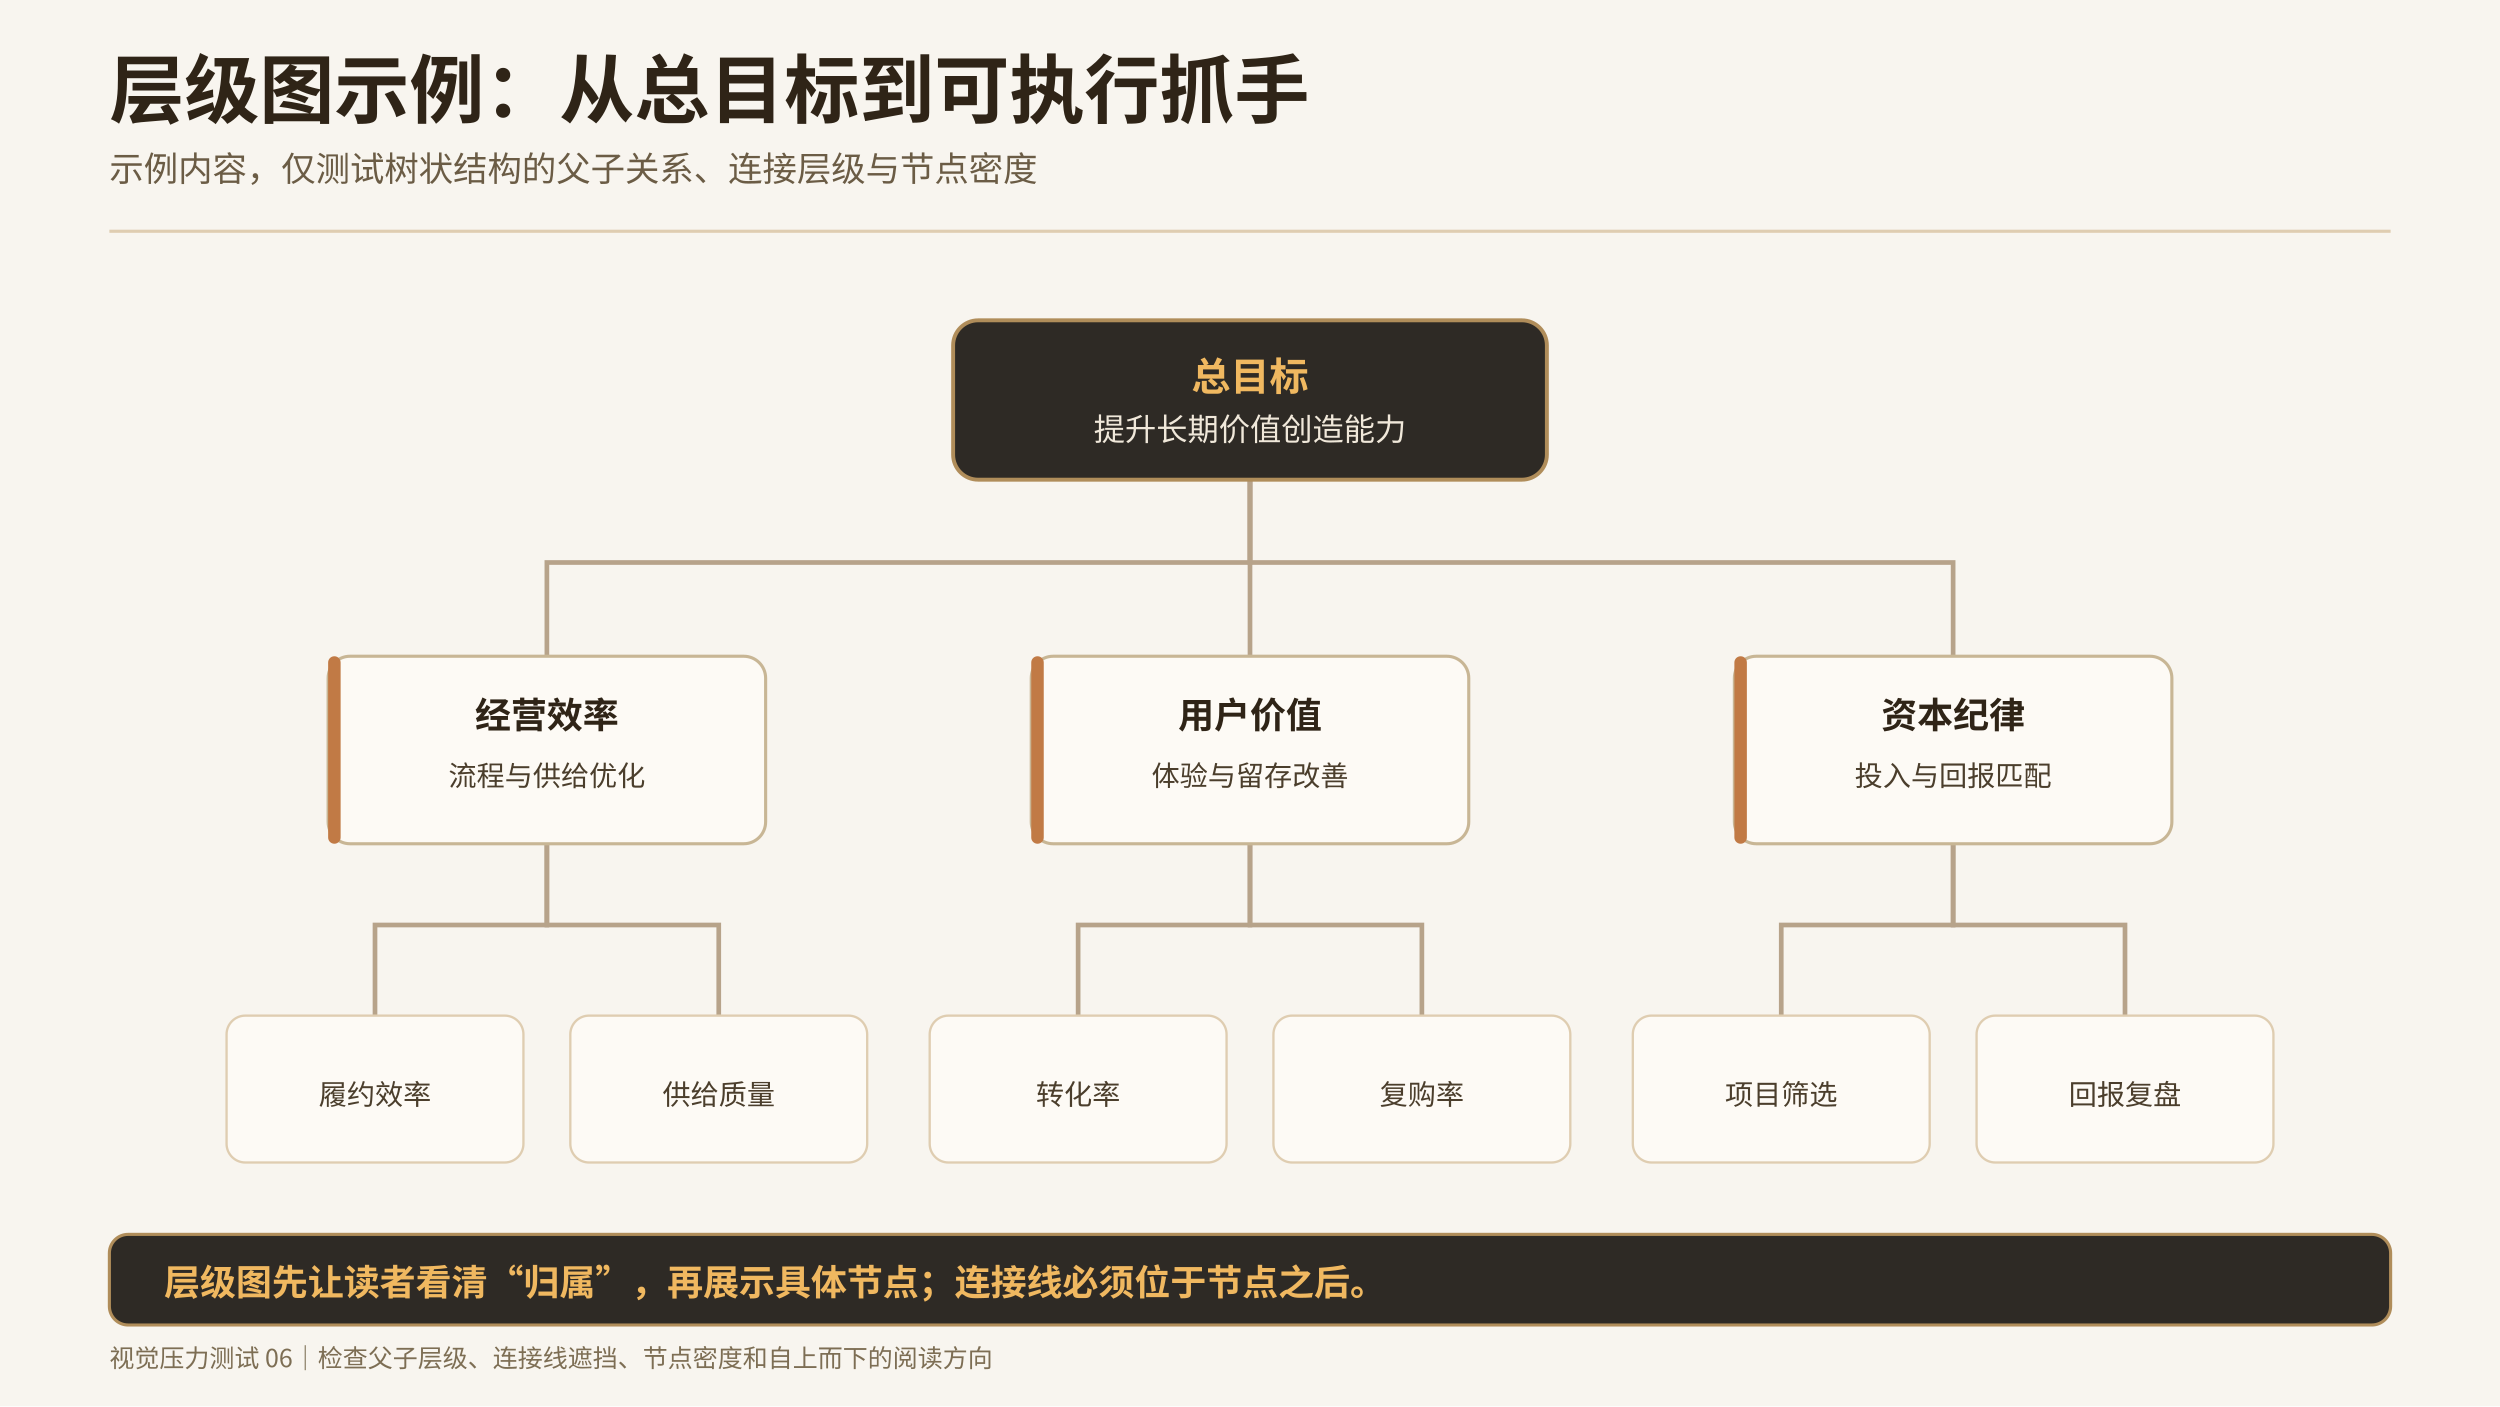
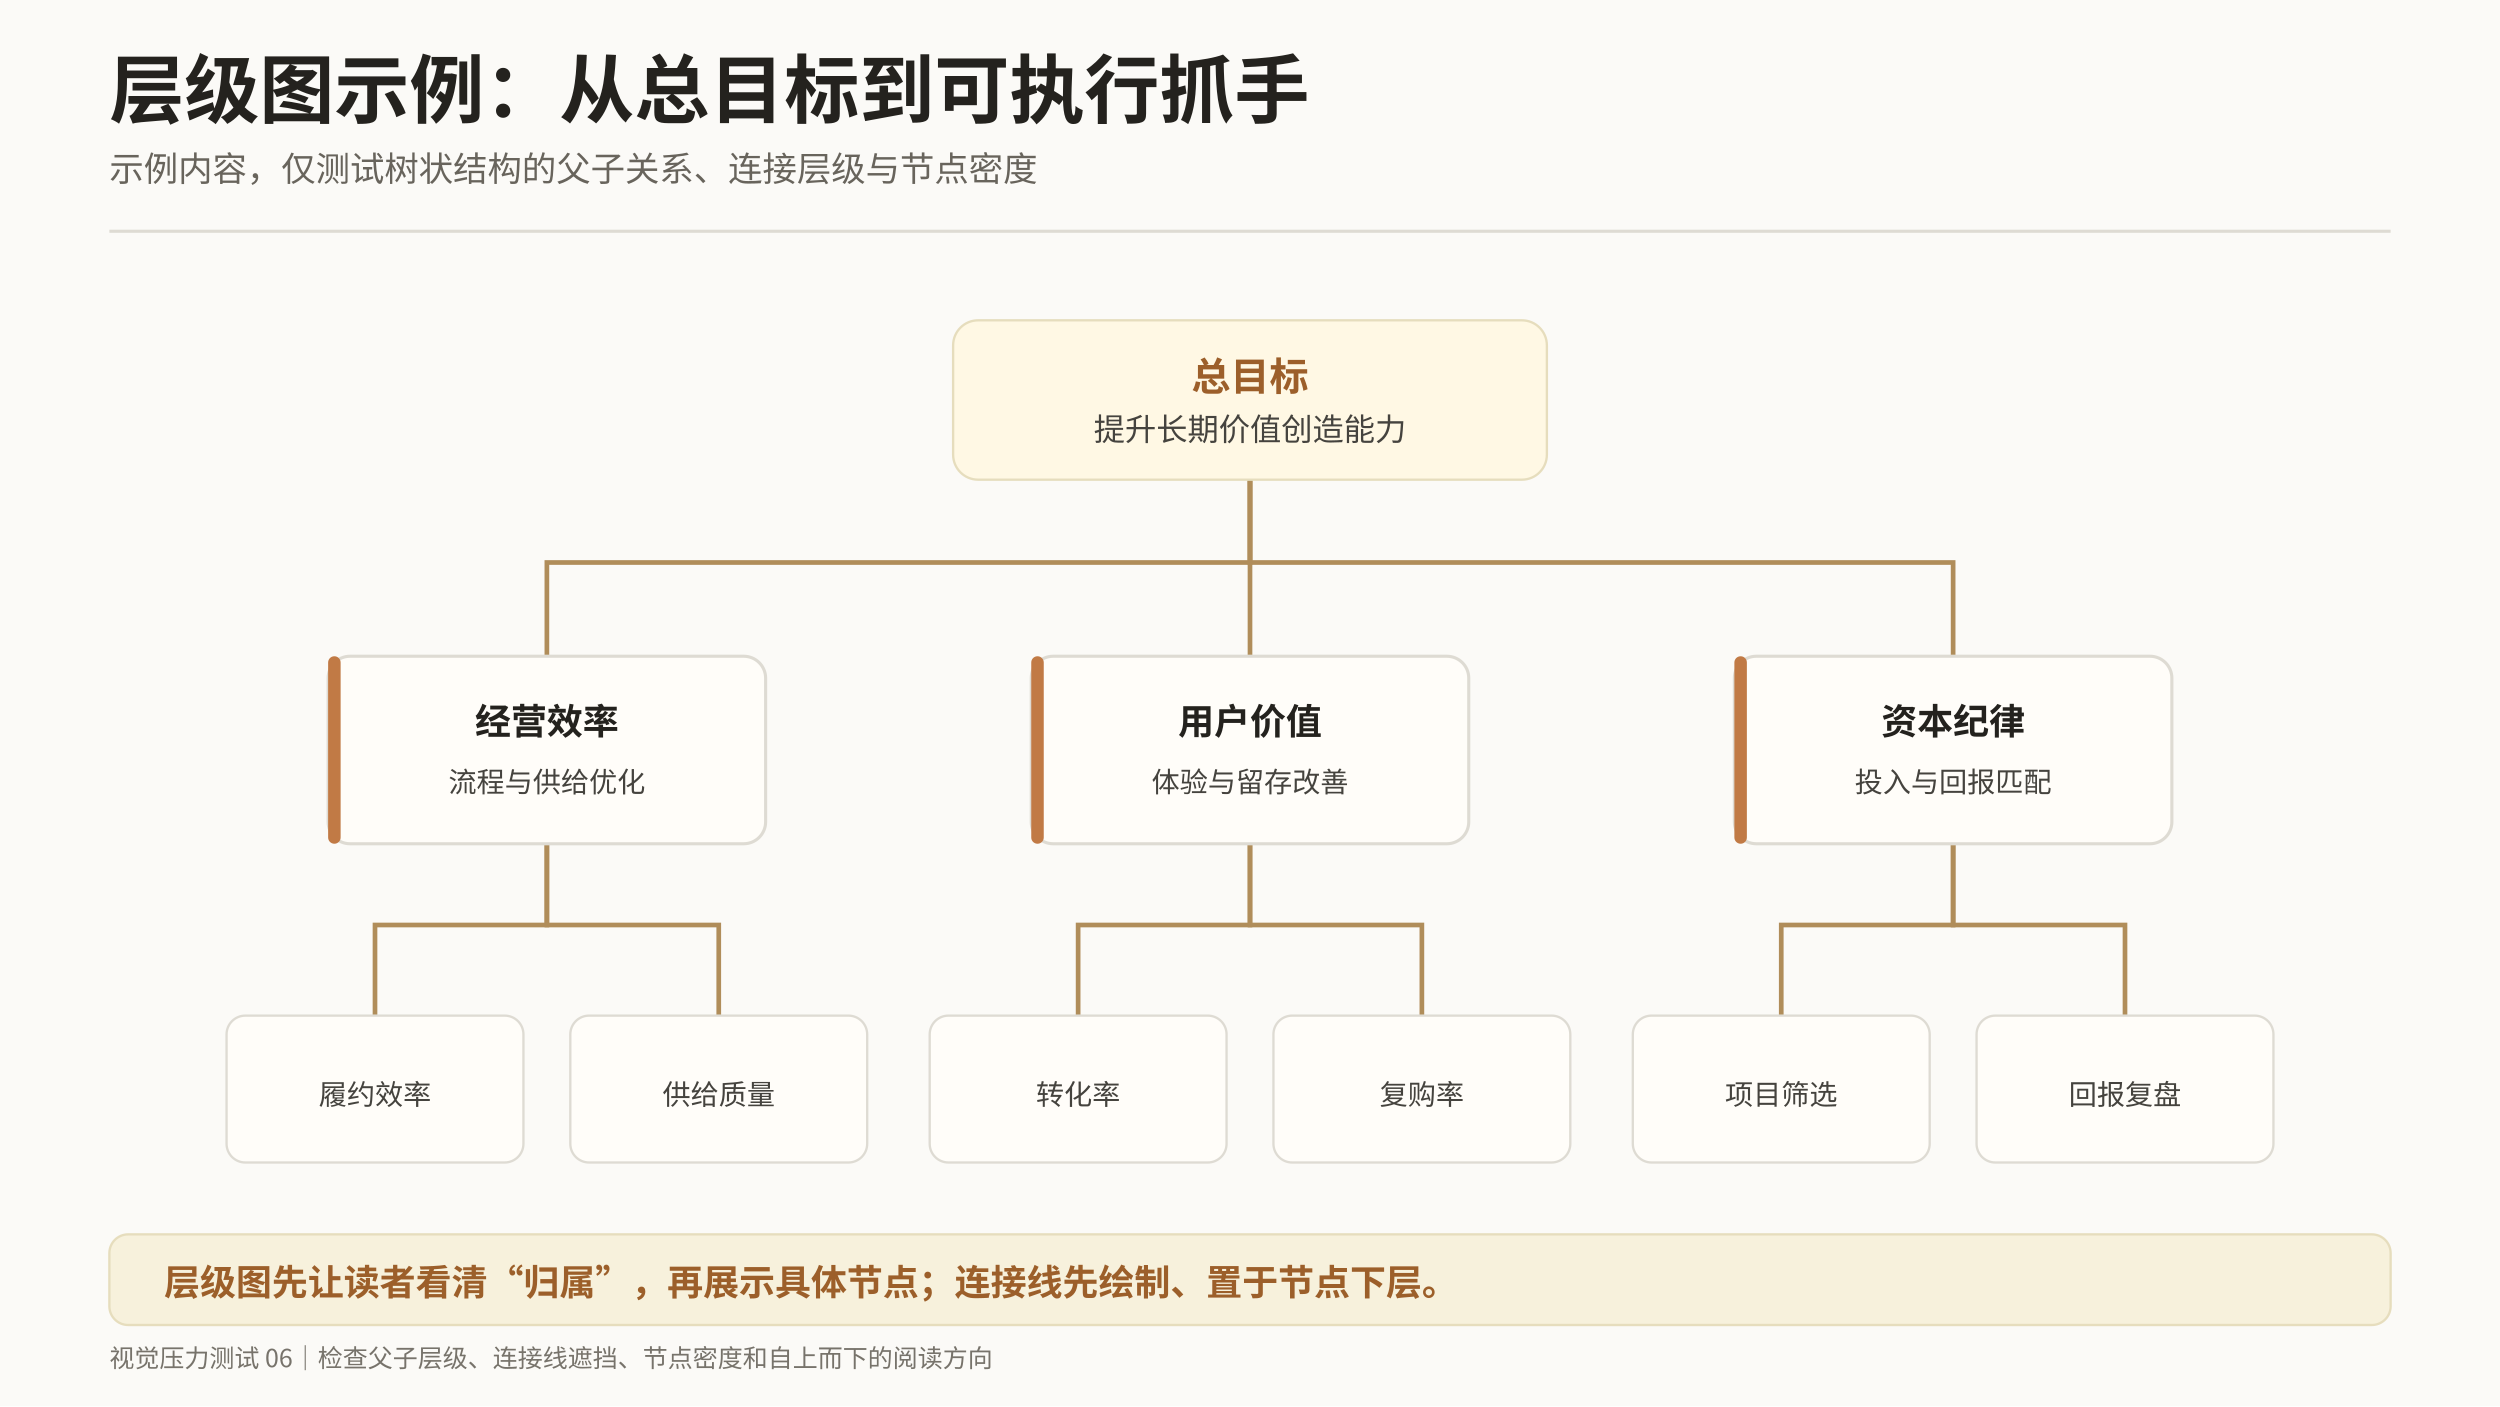
- <svg xmlns="http://www.w3.org/2000/svg" width="1600" height="900" viewBox="0 0 1600 900">
+ <svg xmlns="http://www.w3.org/2000/svg" width="1600" height="900" viewBox="0 0 1600 900" role="img" aria-labelledby="title desc">
  <style>
    text { font-family:"PingFang SC","Microsoft YaHei","Noto Sans CJK SC",sans-serif; }
-     .title { font-size:48px; font-weight:800; fill:#2f2417; }.sub { font-size:22px; font-weight:400; fill:#6b5c45; }
-     .h { font-size:23px; font-weight:700; fill:#2f2417; }.body { font-size:18px; font-weight:400; fill:#4b3e2c; }.note { font-size:16px; font-weight:400; fill:#7d6e54; }
+     .title { font-size:48px; font-weight:800; fill:#24221e; }.sub { font-size:22px; font-weight:400; fill:#68645c; }
+     .h { font-size:23px; font-weight:700; fill:#24221e; }.body { font-size:18px; font-weight:400; fill:#45433e; }.note { font-size:16px; font-weight:400; fill:#77736b; }
  </style>
-   <rect width="1600" height="900" fill="#f8f5ef" />
+   <rect width="1600" height="900" fill="#fbfaf7" />
  <text x="70" y="75" class="title">层级图示例：从总目标到可执行抓手</text>
  <text x="70" y="116" class="sub">示例内容，仅测试树状结构的父子关系、连接层级与节点密度</text>
-   <line x1="70" y1="148" x2="1530" y2="148" stroke="#dfcdb1" stroke-width="2" />
-   <g fill="none" stroke="#b7a38a" stroke-width="3">
+   <line x1="70" y1="148" x2="1530" y2="148" stroke="#dedbd3" stroke-width="2" />
+   <g fill="none" stroke="#b08d5a" stroke-width="3">
    <path d="M 800 307 L 800 360 L 350 360 L 350 420" />
    <path d="M 800 307 L 800 360 L 800 360 L 800 420" />
    <path d="M 800 307 L 800 360 L 1250 360 L 1250 420" />
    <path d="M 350 540 L 350 592 L 240 592 L 240 650" />
    <path d="M 350 540 L 350 592 L 460 592 L 460 650" />
    <path d="M 800 540 L 800 592 L 690 592 L 690 650" />
    <path d="M 800 540 L 800 592 L 910 592 L 910 650" />
    <path d="M 1250 540 L 1250 592 L 1140 592 L 1140 650" />
    <path d="M 1250 540 L 1250 592 L 1360 592 L 1360 650" />
  </g>
-   <rect x="610" y="205" width="380" height="102" rx="16" fill="#2e2a25" stroke="#b08d5a" stroke-width="2.5" />
-   <text x="800" y="250" text-anchor="middle" font-size="25" font-weight="800" fill="#f0b860">总目标</text>
-   <text x="800" y="282" text-anchor="middle" font-size="20" font-weight="400" fill="#f0e8da">提升长期价值创造能力</text>
-   <g fill="#fdfaf5" stroke="#c8b695" stroke-width="2">
+   <rect x="610" y="205" width="380" height="102" rx="16" fill="#fff8e4" stroke="#e6ddbd" stroke-width="1.5" />
+   <text x="800" y="250" text-anchor="middle" font-size="25" font-weight="800" fill="#9c5f2a">总目标</text>
+   <text x="800" y="282" text-anchor="middle" font-size="20" font-weight="400" fill="#45433e">提升长期价值创造能力</text>
+   <g fill="#fffdf9" stroke="#dedbd3" stroke-width="2">
    <rect x="210" y="420" width="280" height="120" rx="14" />
    <rect x="660" y="420" width="280" height="120" rx="14" />
    <rect x="1110" y="420" width="280" height="120" rx="14" />
  </g>
  <g fill="#c17a45">
    <rect x="210" y="420" width="8" height="120" rx="4" />
    <rect x="660" y="420" width="8" height="120" rx="4" />
    <rect x="1110" y="420" width="8" height="120" rx="4" />
  </g>
  <g class="h" text-anchor="middle">
-     <text x="350" y="466">经营效率</text>
-     <text x="800" y="466">用户价值</text>
-     <text x="1250" y="466">资本纪律</text>
+     <text x="350" y="470">经营效率</text>
+     <text x="800" y="470">用户价值</text>
+     <text x="1250" y="470">资本纪律</text>
  </g>
  <g class="body" text-anchor="middle">
-     <text x="350" y="503">流程与供给优化</text>
-     <text x="800" y="503">体验与留存改善</text>
-     <text x="1250" y="503">投入与回报匹配</text>
+     <text x="350" y="507">流程与供给优化</text>
+     <text x="800" y="507">体验与留存改善</text>
+     <text x="1250" y="507">投入与回报匹配</text>
  </g>
-   <g fill="#fdfaf5" stroke="#dfcdb1" stroke-width="1.5">
+   <g fill="#fffdf9" stroke="#dedbd3" stroke-width="1.5">
    <rect x="145" y="650" width="190" height="94" rx="12" />
    <rect x="365" y="650" width="190" height="94" rx="12" />
    <rect x="595" y="650" width="190" height="94" rx="12" />
    <rect x="815" y="650" width="190" height="94" rx="12" />
    <rect x="1045" y="650" width="190" height="94" rx="12" />
    <rect x="1265" y="650" width="190" height="94" rx="12" />
  </g>
  <g class="body" text-anchor="middle">
    <text x="240" y="707">履约效率</text>
    <text x="460" y="707">供给质量</text>
    <text x="690" y="707">转化率</text>
    <text x="910" y="707">复购率</text>
    <text x="1140" y="707">项目筛选</text>
    <text x="1360" y="707">回报复盘</text>
  </g>
-   <rect x="70" y="790" width="1460" height="58" rx="12" fill="#2e2a25" stroke="#b08d5a" stroke-width="2" />
-   <text x="105" y="829" font-size="23" font-weight="800" fill="#f0b860">层级图先让读者看清“归属”，再展示具体节点；连接线必须位于节点之后。</text>
+   <rect x="70" y="790" width="1460" height="58" rx="12" fill="#f7f1dc" stroke="#e6ddbd" stroke-width="1.5" />
+   <text x="105" y="829" font-size="23" font-weight="800" fill="#9c5f2a">层级图先让读者看清“归属”，再展示具体节点；连接线先绘制、置于节点下层。</text>
  <text x="70" y="875" class="note">视觉压力测试 06｜检查父子层级、连接线遮挡、节点密度和自上而下的阅读方向</text>
</svg>
